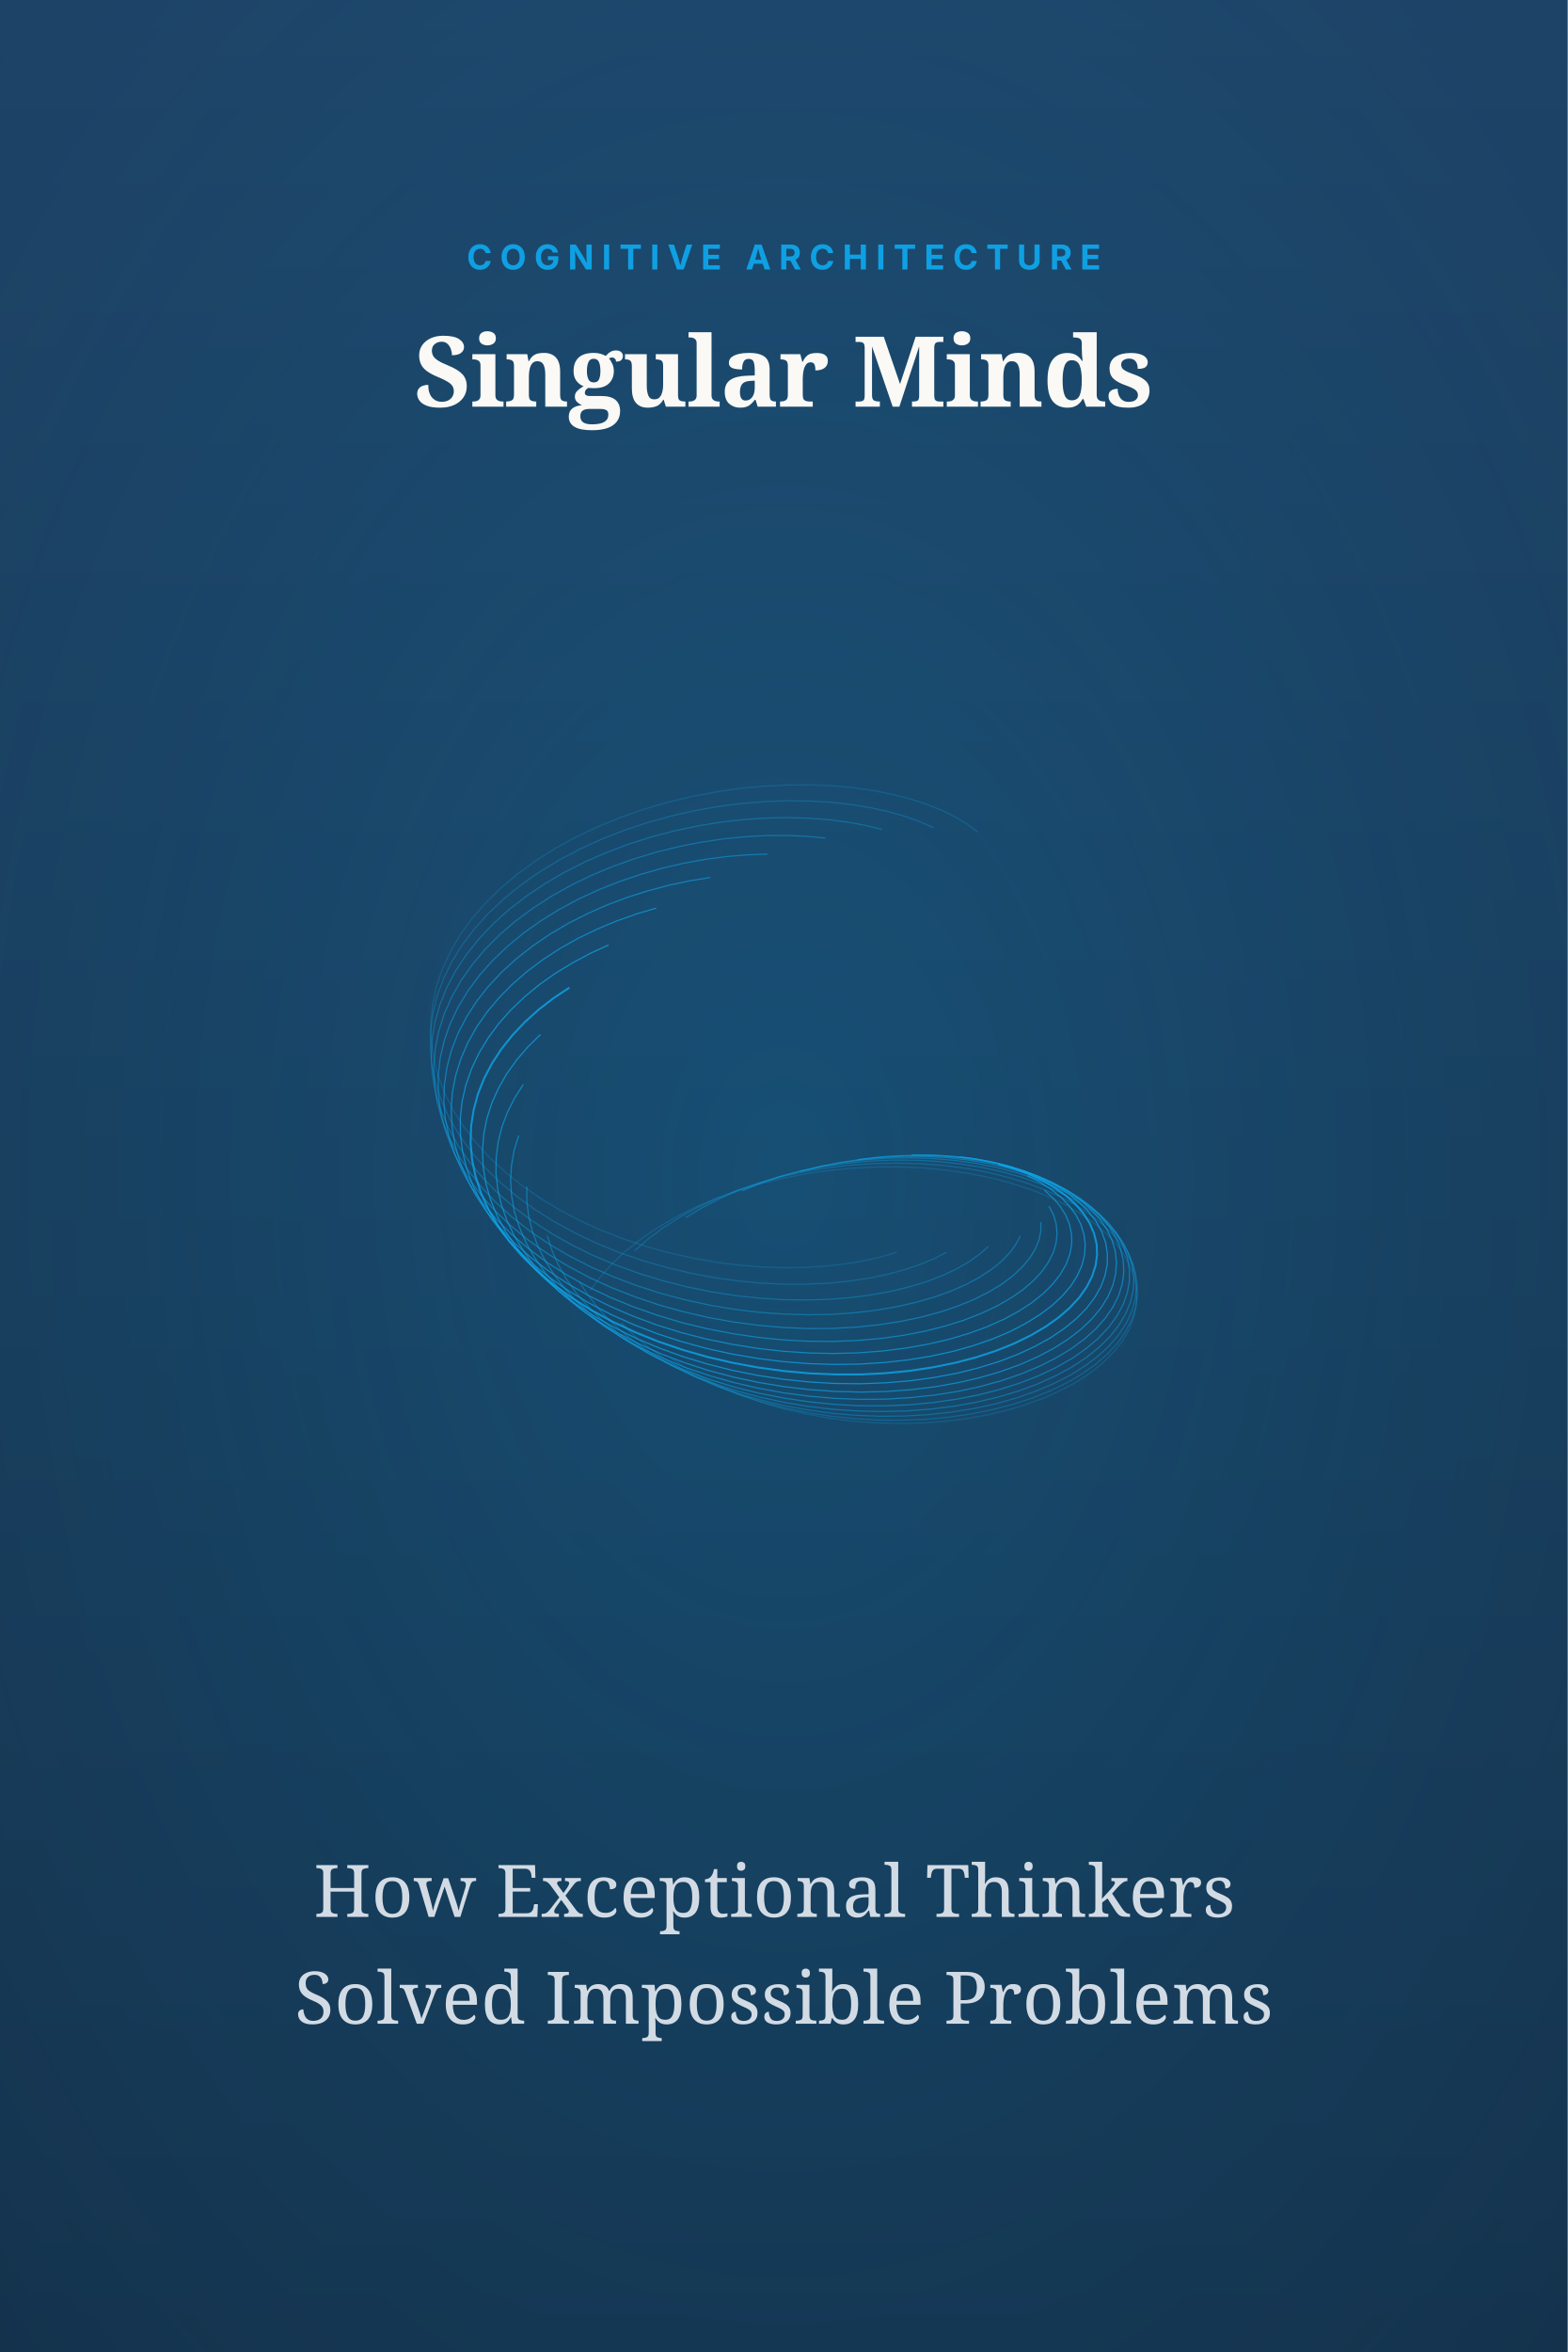
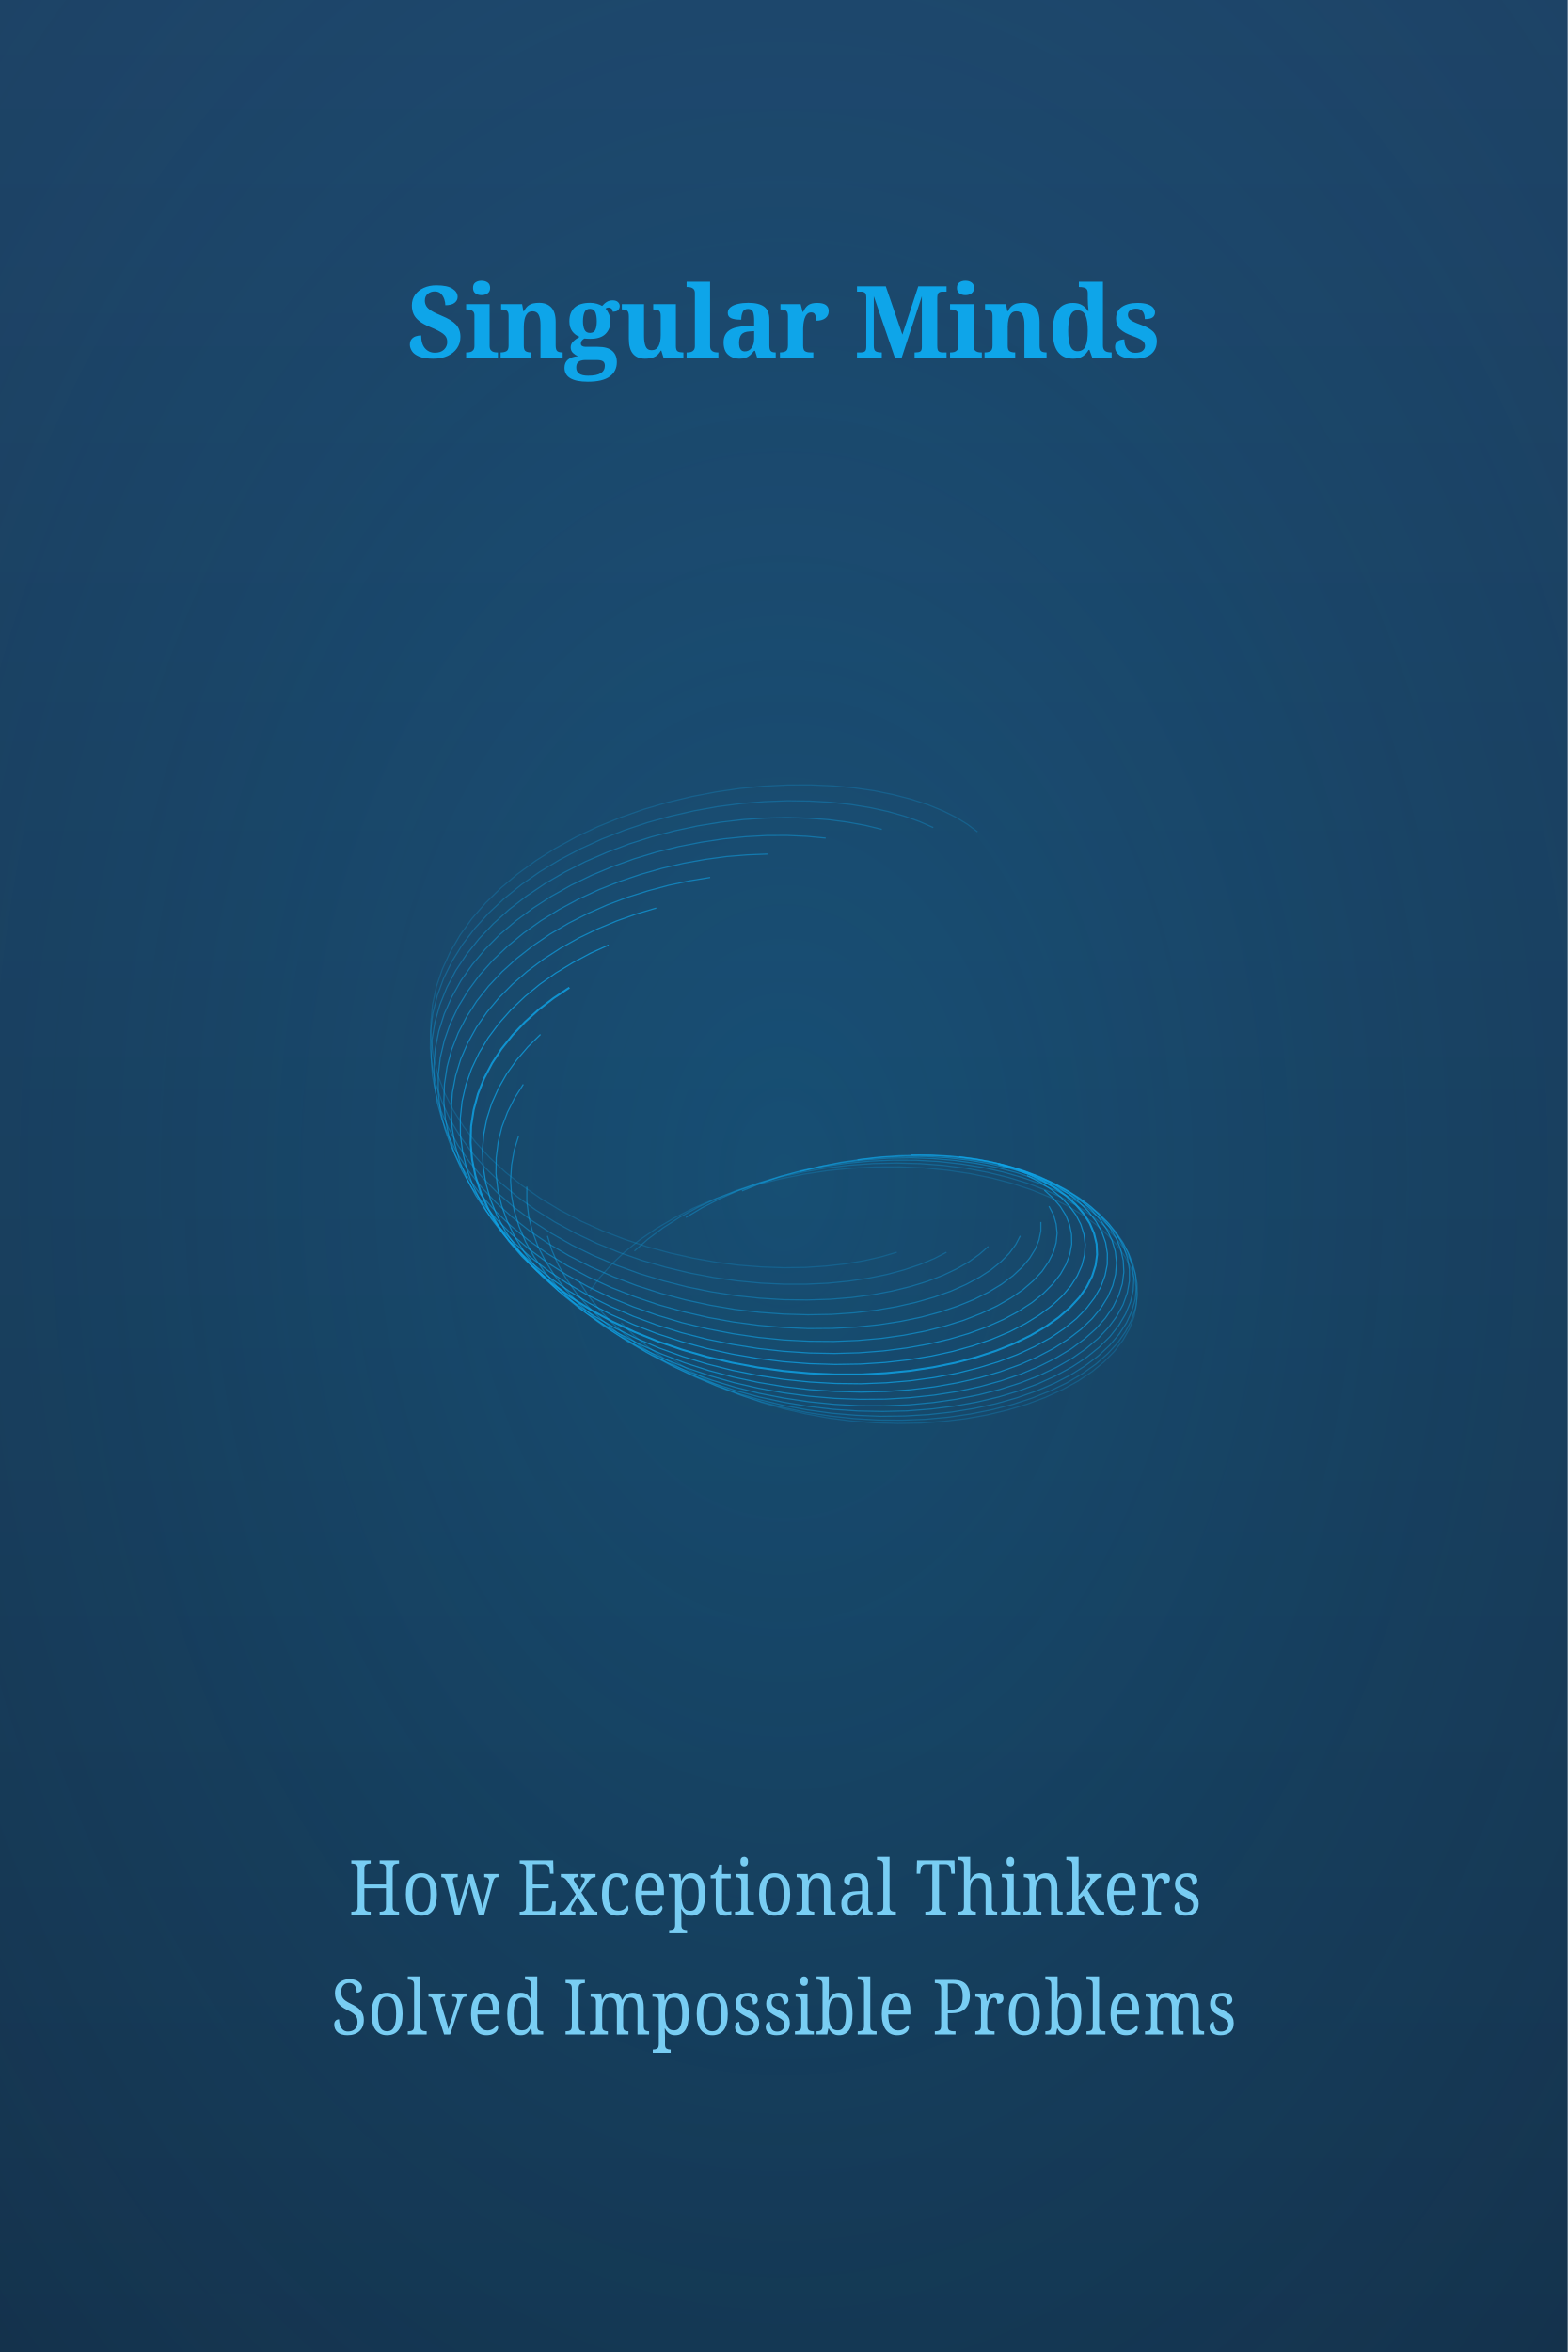
<svg xmlns="http://www.w3.org/2000/svg" viewBox="0 0 1600 2400" width="100%" height="100%">
  <defs>
    <linearGradient id="bg-singular-minds" x1="0%" y1="0%" x2="0%" y2="100%">
      <stop offset="0%" stop-color="#1f3959" />
      <stop offset="60%" stop-color="#192e47" />
      <stop offset="100%" stop-color="#15273d" />
    </linearGradient>
    <radialGradient id="halo-singular-minds" cx="50%" cy="50%" r="75%">
      <stop offset="0%" stop-color="#0ea5e9" stop-opacity="0.26" />
      <stop offset="55%" stop-color="#0ea5e9" stop-opacity="0.15" />
      <stop offset="100%" stop-color="#0ea5e9" stop-opacity="0.08" />
    </radialGradient>
  </defs>
  <rect width="1600" height="2400" fill="url(#bg-singular-minds)" />
  <rect width="1600" height="2400" fill="url(#halo-singular-minds)" />
-   <g text-anchor="middle" font-family="'Inter', -apple-system, BlinkMacSystemFont, sans-serif">
-     <text x="800" y="275" font-size="35" font-weight="700" letter-spacing="8" fill="#0ea5e9" opacity="0.95">COGNITIVE ARCHITECTURE</text>
-   </g>
  <g text-anchor="middle">
-     <text x="800" y="415" font-family="'Literata', Georgia, serif" font-size="100" font-weight="700" letter-spacing="-0.01em" fill="#faf9f6">Singular Minds</text>
+     <text x="800" y="365" font-family="'Literata', Georgia, serif" font-size="102" font-weight="700" letter-spacing="-0.01em" fill="#0ea5e9">Singular Minds</text>
  </g>
  <g class="emblem-sheaf" transform="translate(0, -210)">
    <path d="M 997.7,1058.9 L 987.6,1051.3 L 975.7,1044.0 L 962.2,1037.3 L 947.0,1031.1 L 930.2,1025.6 L 912.0,1020.9 L 892.5,1016.9 L 871.8,1013.9 L 850.0,1011.9 L 827.3,1010.9 L 803.8,1011.0 L 779.8,1012.2 L 755.3,1014.5 L 730.7,1018.1 L 706.0,1022.8 L 681.4,1028.7 L 657.1,1035.8 L 633.4,1044.1 L 610.3,1053.5 L 588.1,1064.0 L 566.9,1075.6 L 546.9,1088.2 L 528.2,1101.8 L 511.1,1116.2 L 495.5,1131.5 L 481.6,1147.4 L 469.6,1164.1 L 459.6,1181.2 L 451.5,1198.8 L 445.4,1216.7 L 441.5,1234.8 L 439.7,1253.1 L 440.1,1271.4 L 442.6,1289.6 L 447.1,1307.6 L 453.8,1325.3 L 462.5,1342.7 L 473.1,1359.5 L 485.5,1375.7 L 499.7,1391.2 L 515.6,1405.9 L 532.9,1419.8 L 551.6,1432.8 L 571.5,1444.8 L 592.5,1455.8 L 614.4,1465.7 L 637.0,1474.4 L 660.1,1482.1 L 683.6,1488.5 L 707.2,1493.8 L 730.9,1498.0 L 754.3,1501.0 L 777.4,1502.8 L 800.0,1503.6 L 821.9,1503.3 L 842.9,1501.9 L 862.8,1499.7 L 881.6,1496.5 L 899.2,1492.5 L 915.3,1487.8" stroke="#0ea5e9" stroke-width="1.2" fill="none" opacity="0.24" />
    <path d="M 952.5,1054.5 L 938.7,1048.4 L 923.3,1042.9 L 906.4,1038.1 L 888.1,1034.1 L 868.5,1030.9 L 847.8,1028.6 L 826.2,1027.4 L 803.7,1027.1 L 780.5,1028.0 L 756.8,1029.9 L 732.8,1033.0 L 708.7,1037.3 L 684.6,1042.8 L 660.7,1049.4 L 637.3,1057.2 L 614.4,1066.1 L 592.3,1076.2 L 571.1,1087.4 L 551.0,1099.5 L 532.1,1112.7 L 514.7,1126.8 L 498.8,1141.7 L 484.6,1157.3 L 472.1,1173.7 L 461.5,1190.6 L 452.9,1208.0 L 446.3,1225.8 L 441.8,1243.9 L 439.4,1262.1 L 439.2,1280.4 L 441.1,1298.7 L 445.1,1316.9 L 451.2,1334.7 L 459.3,1352.3 L 469.5,1369.3 L 481.5,1385.9 L 495.3,1401.7 L 510.9,1416.9 L 528.0,1431.2 L 546.6,1444.6 L 566.5,1457.1 L 587.5,1468.5 L 609.5,1478.9 L 632.4,1488.2 L 655.8,1496.3 L 679.8,1503.2 L 704.0,1509.0 L 728.3,1513.6 L 752.5,1517.0 L 776.5,1519.3 L 800.0,1520.4 L 822.9,1520.4 L 845.0,1519.4 L 866.2,1517.3 L 886.3,1514.3 L 905.1,1510.5 L 922.6,1505.8 L 938.7,1500.4 L 953.2,1494.4 L 966.0,1487.8" stroke="#0ea5e9" stroke-width="1.2" fill="none" opacity="0.31" />
    <path d="M 900.0,1056.3 L 883.1,1052.2 L 864.9,1048.9 L 845.4,1046.4 L 824.9,1044.9 L 803.5,1044.3 L 781.3,1044.8 L 758.6,1046.3 L 735.4,1049.0 L 712.0,1052.8 L 688.5,1057.8 L 665.1,1063.9 L 642.0,1071.2 L 619.5,1079.7 L 597.5,1089.2 L 576.4,1099.9 L 556.3,1111.6 L 537.4,1124.3 L 519.8,1137.9 L 503.7,1152.4 L 489.1,1167.7 L 476.3,1183.7 L 465.2,1200.3 L 456.1,1217.5 L 449.0,1235.1 L 443.9,1253.0 L 440.9,1271.2 L 440.1,1289.4 L 441.4,1307.7 L 444.8,1325.9 L 450.3,1343.9 L 457.9,1361.5 L 467.5,1378.8 L 479.1,1395.6 L 492.5,1411.7 L 507.7,1427.2 L 524.5,1441.8 L 542.9,1455.6 L 562.7,1468.5 L 583.6,1480.4 L 605.7,1491.2 L 628.7,1500.9 L 652.4,1509.5 L 676.7,1516.9 L 701.3,1523.2 L 726.1,1528.2 L 751.0,1532.1 L 775.7,1534.7 L 800.0,1536.2 L 823.8,1536.5 L 846.9,1535.8 L 869.1,1534.0 L 890.3,1531.2 L 910.4,1527.4 L 929.2,1522.8 L 946.5,1517.5 L 962.3,1511.4 L 976.5,1504.7 L 989.0,1497.5 L 999.7,1489.8 L 1008.7,1481.9" stroke="#0ea5e9" stroke-width="1.2" fill="none" opacity="0.38" />
    <path d="M 842.7,1065.2 L 823.5,1063.4 L 803.3,1062.5 L 782.3,1062.6 L 760.6,1063.8 L 738.3,1066.0 L 715.7,1069.4 L 693.0,1073.8 L 670.2,1079.4 L 647.7,1086.2 L 625.5,1094.1 L 603.9,1103.1 L 583.0,1113.2 L 563.0,1124.4 L 544.1,1136.6 L 526.4,1149.7 L 510.0,1163.7 L 495.2,1178.6 L 482.1,1194.2 L 470.6,1210.4 L 461.1,1227.3 L 453.4,1244.6 L 447.8,1262.3 L 444.2,1280.2 L 442.8,1298.4 L 443.4,1316.6 L 446.2,1334.7 L 451.2,1352.7 L 458.2,1370.5 L 467.2,1387.9 L 478.3,1404.8 L 491.2,1421.2 L 506.0,1436.9 L 522.5,1451.8 L 540.5,1466.0 L 560.0,1479.2 L 580.9,1491.5 L 602.9,1502.7 L 625.9,1512.8 L 649.7,1521.8 L 674.2,1529.7 L 699.1,1536.3 L 724.4,1541.8 L 749.7,1546.1 L 775.0,1549.1 L 800.0,1550.9 L 824.6,1551.6 L 848.5,1551.2 L 871.7,1549.6 L 893.9,1547.0 L 915.0,1543.4 L 934.9,1538.9 L 953.4,1533.6 L 970.5,1527.5 L 985.9,1520.7 L 999.7,1513.3 L 1011.7,1505.5 L 1021.9,1497.2 L 1030.2,1488.7 L 1036.7,1479.9 L 1041.3,1471.1" stroke="#0ea5e9" stroke-width="1.2" fill="none" opacity="0.45" />
    <path d="M 783.3,1081.5 L 762.8,1082.3 L 741.6,1084.0 L 720.0,1086.9 L 698.1,1090.8 L 676.1,1095.9 L 654.2,1102.1 L 632.5,1109.4 L 611.3,1117.8 L 590.7,1127.3 L 570.9,1137.9 L 552.1,1149.5 L 534.4,1162.1 L 518.0,1175.6 L 503.0,1189.9 L 489.5,1205.0 L 477.7,1220.9 L 467.7,1237.3 L 459.6,1254.3 L 453.5,1271.6 L 449.3,1289.4 L 447.3,1307.3 L 447.3,1325.3 L 449.5,1343.4 L 453.8,1361.3 L 460.2,1379.1 L 468.6,1396.5 L 479.1,1413.6 L 491.5,1430.1 L 505.7,1446.0 L 521.8,1461.2 L 539.4,1475.6 L 558.6,1489.1 L 579.2,1501.7 L 601.0,1513.3 L 623.9,1523.8 L 647.8,1533.2 L 672.3,1541.5 L 697.5,1548.5 L 723.0,1554.4 L 748.7,1559.0 L 774.4,1562.4 L 800.0,1564.6 L 825.2,1565.7 L 849.9,1565.5 L 873.9,1564.2 L 897.0,1561.8 L 919.0,1558.4 L 939.9,1554.1 L 959.5,1548.8 L 977.6,1542.7 L 994.2,1535.9 L 1009.1,1528.4 L 1022.3,1520.4 L 1033.7,1511.9 L 1043.2,1503.0 L 1050.9,1493.9 L 1056.6,1484.6 L 1060.4,1475.3 L 1062.3,1466.0 L 1062.3,1456.9" stroke="#0ea5e9" stroke-width="1.2" fill="none" opacity="0.52" />
    <path d="M 724.8,1105.4 L 703.9,1108.8 L 682.7,1113.3 L 661.6,1118.9 L 640.6,1125.5 L 619.9,1133.3 L 599.7,1142.2 L 580.2,1152.1 L 561.5,1163.1 L 543.9,1175.1 L 527.4,1188.0 L 512.3,1201.7 L 498.6,1216.3 L 486.5,1231.6 L 476.2,1247.6 L 467.6,1264.1 L 460.9,1281.2 L 456.3,1298.5 L 453.6,1316.2 L 453.0,1334.0 L 454.5,1351.9 L 458.2,1369.7 L 463.9,1387.4 L 471.7,1404.8 L 481.5,1421.9 L 493.3,1438.4 L 507.0,1454.5 L 522.5,1469.8 L 539.7,1484.4 L 558.4,1498.2 L 578.7,1511.1 L 600.2,1523.0 L 622.9,1533.9 L 646.6,1543.6 L 671.2,1552.2 L 696.3,1559.7 L 722.0,1565.9 L 748.0,1570.9 L 774.0,1574.7 L 800.0,1577.3 L 825.7,1578.6 L 851.0,1578.8 L 875.6,1577.8 L 899.5,1575.7 L 922.4,1572.5 L 944.2,1568.3 L 964.7,1563.1 L 983.8,1557.1 L 1001.4,1550.2 L 1017.4,1542.7 L 1031.7,1534.5 L 1044.2,1525.9 L 1054.8,1516.7 L 1063.5,1507.3 L 1070.2,1497.6 L 1075.1,1487.9 L 1077.9,1478.1 L 1078.9,1468.4 L 1077.9,1458.9 L 1075.2,1449.6 L 1070.6,1440.8" stroke="#0ea5e9" stroke-width="1.2" fill="none" opacity="0.59" />
    <path d="M 669.8,1136.6 L 649.6,1142.6 L 629.5,1149.7 L 609.8,1157.9 L 590.7,1167.1 L 572.3,1177.4 L 554.8,1188.7 L 538.4,1200.9 L 523.2,1214.1 L 509.4,1228.0 L 497.0,1242.8 L 486.3,1258.2 L 477.4,1274.2 L 470.2,1290.8 L 465.0,1307.7 L 461.7,1325.0 L 460.5,1342.5 L 461.4,1360.2 L 464.3,1377.8 L 469.3,1395.3 L 476.4,1412.7 L 485.5,1429.7 L 496.6,1446.3 L 509.7,1462.4 L 524.5,1477.8 L 541.2,1492.6 L 559.4,1506.6 L 579.2,1519.7 L 600.4,1531.9 L 622.8,1543.0 L 646.2,1553.1 L 670.6,1562.1 L 695.7,1569.9 L 721.4,1576.5 L 747.5,1581.8 L 773.7,1586.0 L 800.0,1588.9 L 826.1,1590.6 L 851.8,1591.1 L 877.0,1590.4 L 901.5,1588.5 L 925.1,1585.5 L 947.6,1581.5 L 969.0,1576.5 L 989.0,1570.6 L 1007.5,1563.8 L 1024.5,1556.2 L 1039.7,1548.0 L 1053.2,1539.2 L 1064.8,1529.9 L 1074.5,1520.2 L 1082.3,1510.2 L 1088.1,1500.0 L 1091.9,1489.8 L 1093.8,1479.6 L 1093.6,1469.5 L 1091.6,1459.6 L 1087.8,1450.1 L 1082.1,1441.0 L 1074.8,1432.5 L 1065.9,1424.5" stroke="#0ea5e9" stroke-width="1.2" fill="none" opacity="0.66" />
    <path d="M 621.1,1174.3 L 602.5,1182.8 L 584.5,1192.4 L 567.2,1202.9 L 550.9,1214.4 L 535.7,1226.9 L 521.8,1240.1 L 509.3,1254.2 L 498.2,1269.1 L 488.9,1284.5 L 481.3,1300.5 L 475.5,1317.0 L 471.6,1333.9 L 469.8,1351.0 L 469.9,1368.3 L 472.2,1385.6 L 476.4,1402.9 L 482.8,1420.1 L 491.1,1437.0 L 501.5,1453.6 L 513.8,1469.6 L 528.0,1485.2 L 544.0,1500.0 L 561.7,1514.2 L 580.9,1527.5 L 601.5,1539.8 L 623.5,1551.3 L 646.6,1561.6 L 670.7,1570.9 L 695.6,1579.0 L 721.2,1586.0 L 747.3,1591.7 L 773.6,1596.2 L 800.0,1599.5 L 826.3,1601.5 L 852.4,1602.3 L 878.0,1601.9 L 903.0,1600.3 L 927.1,1597.6 L 950.3,1593.8 L 972.4,1589.0 L 993.1,1583.2 L 1012.5,1576.5 L 1030.3,1569.0 L 1046.4,1560.7 L 1060.8,1551.8 L 1073.4,1542.4 L 1084.1,1532.5 L 1092.8,1522.3 L 1099.5,1511.8 L 1104.2,1501.2 L 1106.9,1490.5 L 1107.6,1479.9 L 1106.3,1469.5 L 1103.1,1459.4 L 1098.1,1449.7 L 1091.2,1440.4 L 1082.8,1431.7 L 1072.7,1423.6 L 1061.2,1416.2 L 1048.4,1409.6" stroke="#0ea5e9" stroke-width="1.2" fill="none" opacity="0.73" />
    <path d="M 581.1,1217.8 L 565.0,1228.5 L 549.9,1240.1 L 535.9,1252.7 L 523.2,1266.1 L 511.9,1280.2 L 502.2,1295.0 L 494.1,1310.4 L 487.8,1326.3 L 483.4,1342.6 L 480.8,1359.3 L 480.3,1376.2 L 481.8,1393.2 L 485.3,1410.2 L 490.8,1427.1 L 498.4,1443.9 L 508.0,1460.3 L 519.5,1476.3 L 532.9,1491.8 L 548.1,1506.7 L 565.1,1521.0 L 583.6,1534.4 L 603.7,1547.0 L 625.1,1558.6 L 647.8,1569.2 L 671.5,1578.8 L 696.1,1587.2 L 721.4,1594.5 L 747.3,1600.5 L 773.6,1605.4 L 800.0,1609.0 L 826.4,1611.4 L 852.7,1612.5 L 878.6,1612.5 L 903.9,1611.2 L 928.5,1608.8 L 952.2,1605.2 L 974.9,1600.6 L 996.3,1595.0 L 1016.4,1588.4 L 1034.9,1581.0 L 1051.9,1572.7 L 1067.1,1563.8 L 1080.5,1554.3 L 1092.0,1544.3 L 1101.6,1533.9 L 1109.2,1523.1 L 1114.7,1512.2 L 1118.2,1501.2 L 1119.7,1490.2 L 1119.2,1479.3 L 1116.6,1468.6 L 1112.2,1458.3 L 1105.9,1448.4 L 1097.8,1439.0 L 1088.1,1430.2 L 1076.8,1422.1 L 1064.1,1414.7 L 1050.1,1408.1 L 1035.0,1402.5 L 1018.9,1397.8" stroke="#0ea5e9" stroke-width="2.0" fill="none" opacity="0.80" />
    <path d="M 551.6,1265.6 L 538.8,1278.2 L 527.3,1291.6 L 517.2,1305.7 L 508.8,1320.4 L 501.9,1335.7 L 496.9,1351.4 L 493.7,1367.5 L 492.4,1383.9 L 493.1,1400.5 L 495.8,1417.2 L 500.5,1433.8 L 507.2,1450.3 L 515.9,1466.5 L 526.6,1482.4 L 539.2,1497.8 L 553.6,1512.7 L 569.7,1527.0 L 587.5,1540.5 L 606.9,1553.2 L 627.6,1565.0 L 649.7,1575.8 L 672.9,1585.6 L 697.0,1594.3 L 722.0,1601.9 L 747.6,1608.3 L 773.7,1613.5 L 800.0,1617.5 L 826.4,1620.2 L 852.7,1621.7 L 878.8,1622.0 L 904.4,1621.0 L 929.3,1618.9 L 953.4,1615.6 L 976.5,1611.3 L 998.5,1605.8 L 1019.1,1599.5 L 1038.3,1592.2 L 1056.0,1584.0 L 1072.0,1575.2 L 1086.2,1565.6 L 1098.5,1555.6 L 1108.9,1545.0 L 1117.2,1534.1 L 1123.6,1522.9 L 1127.8,1511.6 L 1130.1,1500.3 L 1130.2,1489.0 L 1128.4,1477.9 L 1124.5,1467.0 L 1118.7,1456.5 L 1111.1,1446.5 L 1101.8,1437.1 L 1090.7,1428.2 L 1078.2,1420.1 L 1064.3,1412.9 L 1049.1,1406.4 L 1032.8,1400.9 L 1015.5,1396.4 L 997.5,1392.8 L 978.9,1390.3" stroke="#0ea5e9" stroke-width="1.2" fill="none" opacity="0.73" />
    <path d="M 534.1,1316.5 L 525.2,1330.5 L 517.9,1345.0 L 512.2,1360.1 L 508.4,1375.6 L 506.4,1391.5 L 506.2,1407.6 L 508.1,1423.8 L 511.9,1440.0 L 517.7,1456.2 L 525.5,1472.2 L 535.2,1487.9 L 546.8,1503.2 L 560.3,1518.0 L 575.5,1532.2 L 592.5,1545.8 L 611.0,1558.6 L 631.0,1570.5 L 652.4,1581.5 L 674.9,1591.5 L 698.5,1600.5 L 723.0,1608.4 L 748.2,1615.1 L 773.9,1620.6 L 800.0,1624.9 L 826.3,1628.0 L 852.5,1629.8 L 878.6,1630.5 L 904.3,1629.9 L 929.4,1628.1 L 953.8,1625.1 L 977.2,1621.0 L 999.6,1615.9 L 1020.8,1609.7 L 1040.6,1602.6 L 1058.8,1594.6 L 1075.5,1585.8 L 1090.3,1576.4 L 1103.4,1566.3 L 1114.5,1555.7 L 1123.6,1544.7 L 1130.7,1533.3 L 1135.7,1521.8 L 1138.6,1510.2 L 1139.5,1498.5 L 1138.3,1487.0 L 1135.0,1475.7 L 1129.8,1464.8 L 1122.6,1454.2 L 1113.7,1444.2 L 1103.0,1434.8 L 1090.6,1426.0 L 1076.8,1418.1 L 1061.6,1410.9 L 1045.2,1404.7 L 1027.7,1399.4 L 1009.3,1395.1 L 990.2,1391.9 L 970.5,1389.7 L 950.4,1388.6 L 930.2,1388.6" stroke="#0ea5e9" stroke-width="1.2" fill="none" opacity="0.66" />
    <path d="M 529.4,1368.8 L 524.8,1383.6 L 522.1,1398.9 L 521.1,1414.4 L 522.1,1430.1 L 524.9,1445.9 L 529.8,1461.6 L 536.5,1477.3 L 545.2,1492.7 L 555.8,1507.9 L 568.3,1522.5 L 582.6,1536.7 L 598.6,1550.2 L 616.2,1563.1 L 635.3,1575.1 L 655.8,1586.3 L 677.6,1596.5 L 700.5,1605.7 L 724.4,1613.8 L 749.0,1620.8 L 774.3,1626.6 L 800.0,1631.3 L 826.0,1634.7 L 852.0,1636.9 L 878.0,1637.9 L 903.7,1637.7 L 928.8,1636.2 L 953.4,1633.6 L 977.1,1629.9 L 999.8,1625.0 L 1021.3,1619.1 L 1041.6,1612.2 L 1060.3,1604.4 L 1077.5,1595.8 L 1093.0,1586.5 L 1106.7,1576.4 L 1118.5,1565.9 L 1128.3,1554.8 L 1136.1,1543.4 L 1141.8,1531.7 L 1145.5,1519.9 L 1147.0,1508.0 L 1146.4,1496.2 L 1143.7,1484.5 L 1139.1,1473.2 L 1132.4,1462.1 L 1123.8,1451.6 L 1113.5,1441.6 L 1101.4,1432.3 L 1087.7,1423.7 L 1072.6,1416.0 L 1056.1,1409.1 L 1038.5,1403.1 L 1019.8,1398.1 L 1000.3,1394.2 L 980.1,1391.3 L 959.4,1389.5 L 938.4,1388.9 L 917.3,1389.3 L 896.1,1390.8 L 875.2,1393.4" stroke="#0ea5e9" stroke-width="1.2" fill="none" opacity="0.59" />
    <path d="M 537.7,1420.9 L 537.7,1436.0 L 539.6,1451.3 L 543.4,1466.6 L 549.1,1481.9 L 556.8,1497.0 L 566.3,1511.9 L 577.7,1526.4 L 590.9,1540.4 L 605.8,1553.9 L 622.4,1566.7 L 640.5,1578.8 L 660.1,1590.1 L 681.0,1600.4 L 703.0,1609.8 L 726.1,1618.2 L 750.1,1625.5 L 774.8,1631.7 L 800.0,1636.6 L 825.6,1640.4 L 851.3,1643.0 L 877.0,1644.4 L 902.5,1644.5 L 927.7,1643.5 L 952.2,1641.2 L 976.1,1637.8 L 999.0,1633.3 L 1020.8,1627.7 L 1041.4,1621.1 L 1060.6,1613.6 L 1078.2,1605.2 L 1094.3,1596.0 L 1108.5,1586.1 L 1120.9,1575.6 L 1131.4,1564.5 L 1139.8,1553.1 L 1146.2,1541.3 L 1150.5,1529.4 L 1152.7,1517.3 L 1152.7,1505.3 L 1150.7,1493.4 L 1146.5,1481.6 L 1140.4,1470.3 L 1132.3,1459.3 L 1122.3,1448.9 L 1110.5,1439.0 L 1097.0,1429.9 L 1082.0,1421.6 L 1065.6,1414.1 L 1047.9,1407.5 L 1029.1,1401.9 L 1009.3,1397.3 L 988.7,1393.8 L 967.5,1391.4 L 945.8,1390.1 L 923.9,1389.9 L 901.9,1390.8 L 880.0,1392.9 L 858.4,1396.0 L 837.2,1400.3 L 816.7,1405.5" stroke="#0ea5e9" stroke-width="1.2" fill="none" opacity="0.52" />
    <path d="M 558.7,1471.1 L 563.3,1485.9 L 569.8,1500.7 L 578.1,1515.2 L 588.3,1529.5 L 600.3,1543.3 L 614.1,1556.7 L 629.5,1569.5 L 646.6,1581.6 L 665.1,1592.9 L 685.0,1603.4 L 706.1,1613.0 L 728.3,1621.6 L 751.5,1629.2 L 775.4,1635.6 L 800.0,1640.9 L 825.0,1645.1 L 850.3,1648.1 L 875.6,1649.8 L 900.9,1650.3 L 925.8,1649.7 L 950.3,1647.8 L 974.1,1644.8 L 997.1,1640.7 L 1019.1,1635.5 L 1040.0,1629.2 L 1059.5,1622.0 L 1077.5,1613.8 L 1094.0,1604.9 L 1108.8,1595.2 L 1121.7,1584.8 L 1132.8,1573.9 L 1141.8,1562.5 L 1148.8,1550.7 L 1153.8,1538.7 L 1156.6,1526.6 L 1157.2,1514.4 L 1155.8,1502.2 L 1152.2,1490.3 L 1146.6,1478.6 L 1138.9,1467.3 L 1129.4,1456.4 L 1117.9,1446.2 L 1104.8,1436.6 L 1090.0,1427.7 L 1073.6,1419.7 L 1055.9,1412.6 L 1037.0,1406.4 L 1017.0,1401.2 L 996.1,1397.1 L 974.5,1394.1 L 952.3,1392.2 L 929.8,1391.4 L 907.0,1391.8 L 884.3,1393.4 L 861.7,1396.0 L 839.4,1399.8 L 817.7,1404.6 L 796.7,1410.5 L 776.5,1417.4 L 757.3,1425.2" stroke="#0ea5e9" stroke-width="1.2" fill="none" opacity="0.45" />
    <path d="M 591.3,1517.9 L 600.3,1531.8 L 611.0,1545.5 L 623.5,1558.7 L 637.7,1571.4 L 653.5,1583.5 L 670.8,1594.8 L 689.6,1605.4 L 709.7,1615.2 L 730.9,1624.0 L 753.1,1631.8 L 776.2,1638.5 L 800.0,1644.2 L 824.3,1648.7 L 849.0,1652.1 L 873.9,1654.2 L 898.7,1655.2 L 923.3,1654.9 L 947.6,1653.5 L 971.3,1650.9 L 994.3,1647.2 L 1016.4,1642.4 L 1037.3,1636.5 L 1057.1,1629.6 L 1075.5,1621.8 L 1092.3,1613.2 L 1107.5,1603.7 L 1120.9,1593.6 L 1132.5,1582.8 L 1142.1,1571.5 L 1149.7,1559.9 L 1155.2,1547.9 L 1158.6,1535.7 L 1159.9,1523.4 L 1159.1,1511.2 L 1156.1,1499.0 L 1151.0,1487.1 L 1143.9,1475.5 L 1134.8,1464.3 L 1123.7,1453.7 L 1110.9,1443.7 L 1096.3,1434.4 L 1080.2,1425.9 L 1062.6,1418.3 L 1043.7,1411.6 L 1023.6,1405.9 L 1002.5,1401.2 L 980.5,1397.7 L 958.0,1395.2 L 934.9,1393.9 L 911.5,1393.8 L 888.0,1394.8 L 864.6,1397.0 L 841.4,1400.3 L 818.7,1404.8 L 796.5,1410.3 L 775.1,1416.9 L 754.6,1424.4 L 735.1,1432.9 L 716.9,1442.2 L 700.0,1452.3" stroke="#0ea5e9" stroke-width="1.2" fill="none" opacity="0.38" />
    <path d="M 634.0,1559.8 L 646.8,1572.4 L 661.3,1584.4 L 677.4,1595.8 L 694.9,1606.5 L 713.7,1616.3 L 733.8,1625.3 L 755.0,1633.4 L 777.1,1640.4 L 800.0,1646.4 L 823.5,1651.3 L 847.5,1655.0 L 871.7,1657.6 L 896.0,1659.0 L 920.2,1659.2 L 944.2,1658.3 L 967.6,1656.2 L 990.5,1652.9 L 1012.5,1648.5 L 1033.5,1643.1 L 1053.4,1636.6 L 1072.0,1629.2 L 1089.1,1620.9 L 1104.7,1611.7 L 1118.5,1601.9 L 1130.5,1591.3 L 1140.7,1580.3 L 1148.8,1568.7 L 1154.9,1556.9 L 1158.9,1544.7 L 1160.8,1532.4 L 1160.6,1520.1 L 1158.2,1507.9 L 1153.7,1495.8 L 1147.1,1484.0 L 1138.5,1472.6 L 1127.9,1461.7 L 1115.4,1451.3 L 1101.2,1441.7 L 1085.3,1432.8 L 1067.9,1424.7 L 1049.0,1417.5 L 1028.9,1411.4 L 1007.7,1406.2 L 985.6,1402.1 L 962.7,1399.2 L 939.3,1397.4 L 915.4,1396.8 L 891.3,1397.3 L 867.2,1399.0 L 843.2,1401.9 L 819.5,1406.0 L 796.3,1411.1 L 773.8,1417.4 L 752.2,1424.6 L 731.5,1432.9 L 711.9,1442.1 L 693.6,1452.1 L 676.7,1462.9 L 661.3,1474.4 L 647.5,1486.5" stroke="#0ea5e9" stroke-width="1.2" fill="none" opacity="0.31" />
    <path d="M 684.7,1595.8 L 700.8,1606.5 L 718.4,1616.5 L 737.2,1625.7 L 757.1,1633.9 L 778.1,1641.3 L 800.0,1647.6 L 822.6,1652.8 L 845.7,1657.0 L 869.1,1660.0 L 892.8,1661.8 L 916.4,1662.5 L 939.9,1662.1 L 963.0,1660.4 L 985.6,1657.7 L 1007.5,1653.8 L 1028.5,1648.8 L 1048.4,1642.8 L 1067.1,1635.8 L 1084.4,1627.9 L 1100.3,1619.2 L 1114.5,1609.7 L 1126.9,1599.5 L 1137.5,1588.7 L 1146.2,1577.3 L 1152.9,1565.6 L 1157.4,1553.6 L 1159.9,1541.4 L 1160.3,1529.1 L 1158.5,1516.8 L 1154.6,1504.7 L 1148.5,1492.8 L 1140.4,1481.2 L 1130.4,1470.1 L 1118.4,1459.4 L 1104.5,1449.5 L 1088.9,1440.2 L 1071.8,1431.8 L 1053.1,1424.2 L 1033.1,1417.6 L 1011.9,1412.0 L 989.7,1407.5 L 966.6,1404.1 L 942.9,1401.8 L 918.6,1400.7 L 894.0,1400.8 L 869.3,1402.1 L 844.7,1404.5 L 820.2,1408.2 L 796.2,1413.0 L 772.7,1418.9 L 750.0,1425.9 L 728.2,1433.9 L 707.5,1442.9 L 688.0,1452.9 L 669.8,1463.6 L 653.0,1475.1 L 637.8,1487.3 L 624.3,1500.0 L 612.4,1513.3 L 602.3,1526.9" stroke="#0ea5e9" stroke-width="1.2" fill="none" opacity="0.24" />
  </g>
-   <g text-anchor="middle">
-     <text x="800" y="1956" font-family="'Literata', Georgia, serif" font-size="74" font-weight="500" letter-spacing="0.005em" fill="#e2e8f0" opacity="0.92">
+   <g text-anchor="middle" transform="translate(800, 0) scale(0.87, 1) translate(-800, 0)">
+     <text x="800" y="1954" font-family="'Literata', Georgia, serif" font-size="78" font-weight="300" letter-spacing="0.01em" fill="#78cdf3">
      <tspan x="800" dy="0">How Exceptional Thinkers</tspan>
-       <tspan x="800" dy="109">Solved Impossible Problems</tspan>
+       <tspan x="800" dy="122">Solved Impossible Problems</tspan>
    </text>
  </g>
</svg>
